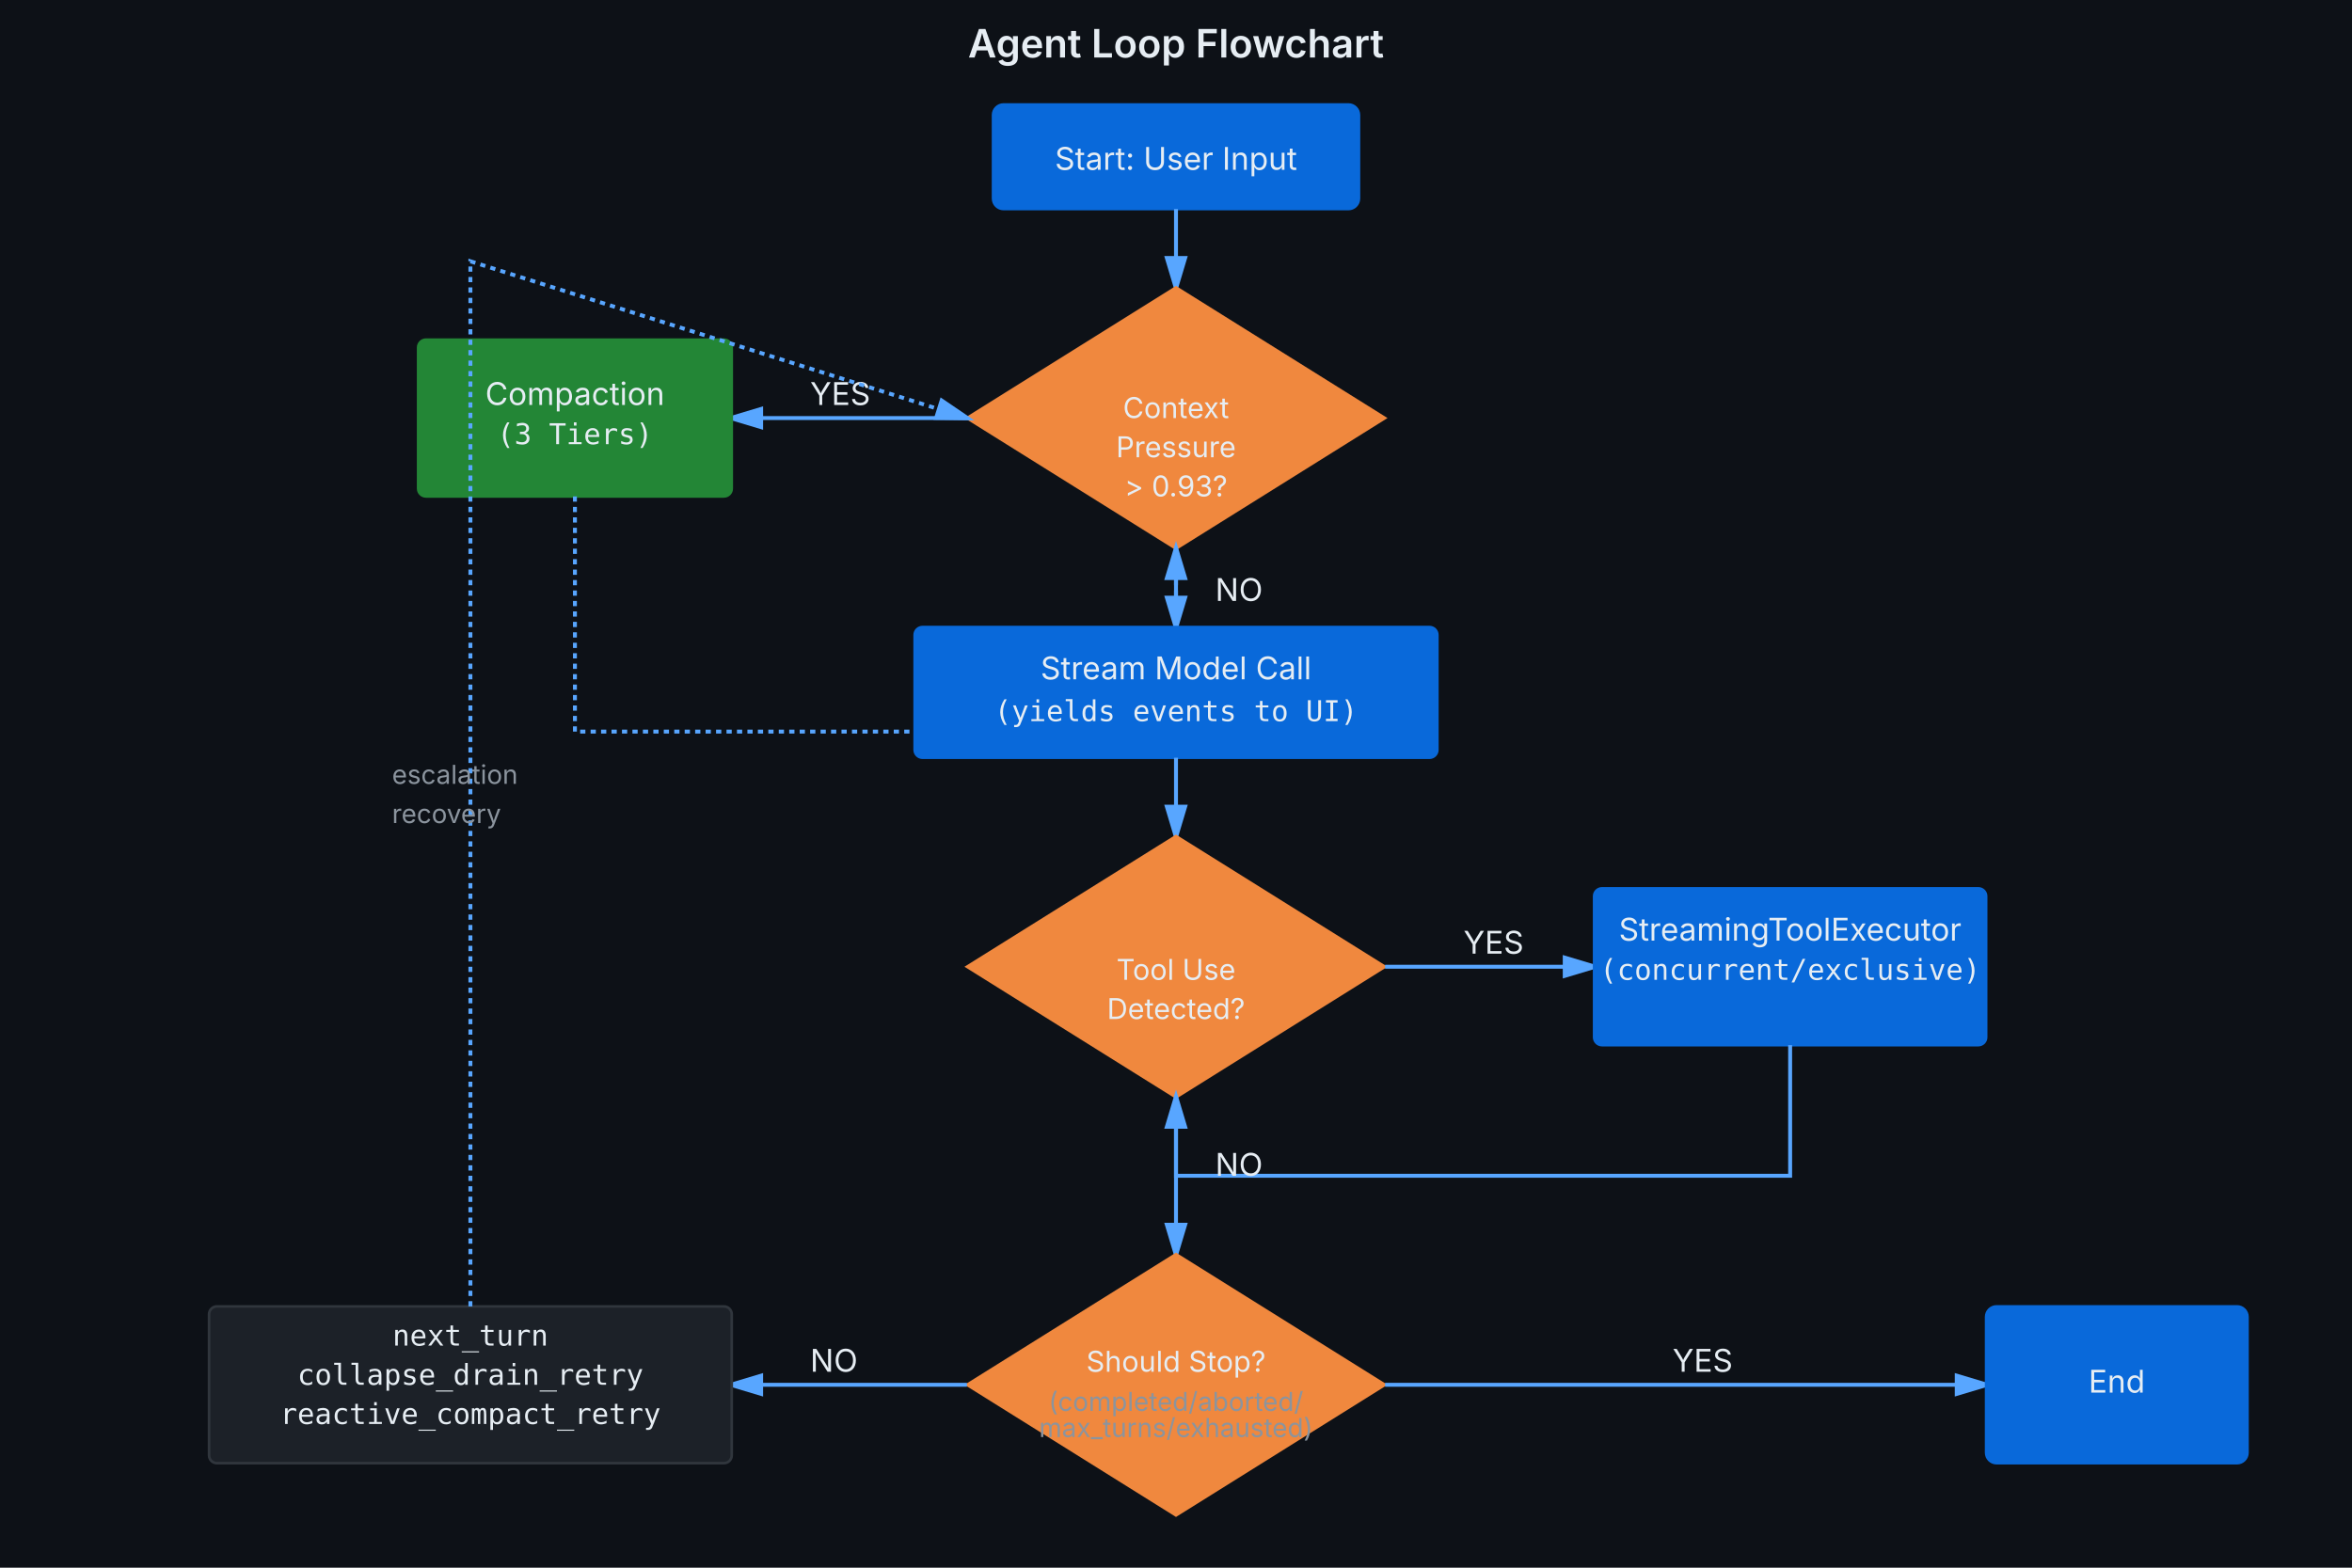
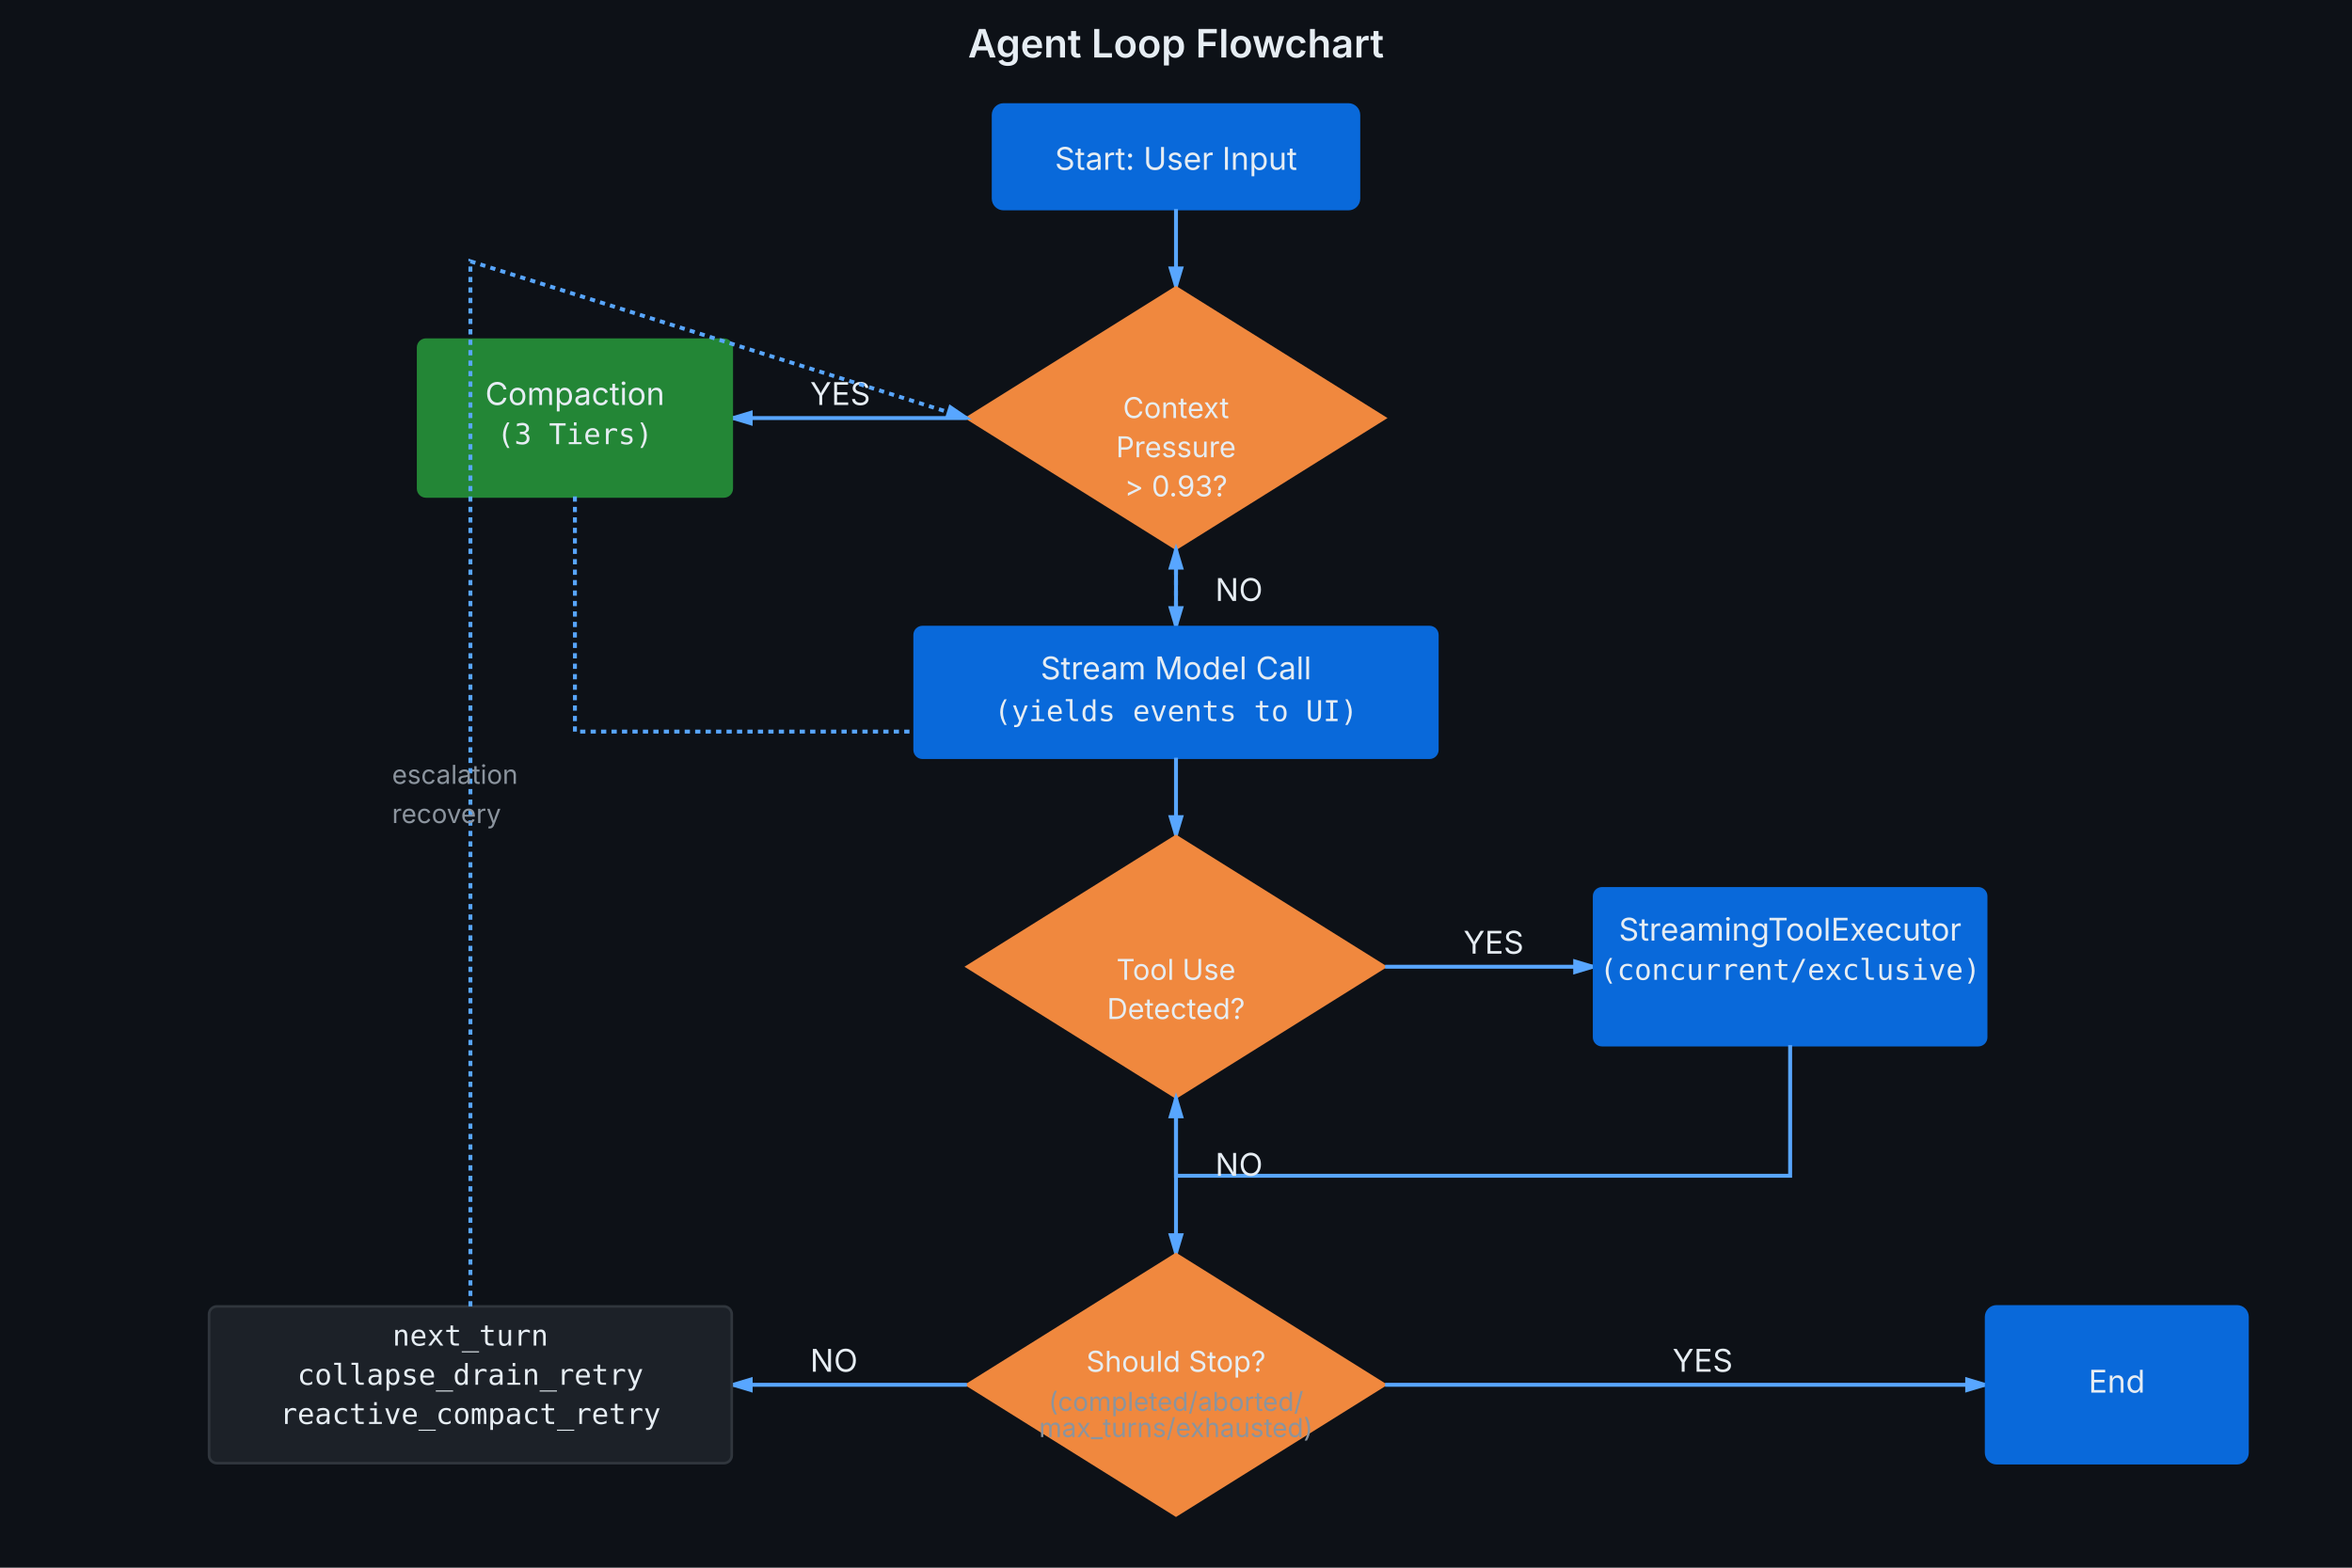
<svg xmlns="http://www.w3.org/2000/svg" viewBox="0 0 900 600" width="900" height="600">
  <defs>
    <style>
      .bg { fill: #0d1117; }
      .text-primary { fill: #e6edf3; font-family: -apple-system, BlinkMacSystemFont, "Segoe UI", sans-serif; font-size: 12px; }
      .text-code { fill: #e6edf3; font-family: "Monaco", "Menlo", "Ubuntu Mono", monospace; font-size: 11px; }
      .text-title { fill: #e6edf3; font-family: -apple-system, BlinkMacSystemFont, "Segoe UI", sans-serif; font-size: 15px; font-weight: 600; }
      .text-decision { fill: #e6edf3; font-family: -apple-system, BlinkMacSystemFont, "Segoe UI", sans-serif; font-size: 11px; }
      .text-small { fill: #8b949e; font-family: -apple-system, BlinkMacSystemFont, "Segoe UI", sans-serif; font-size: 10px; }
      .box { fill: #1c2128; stroke: #30363d; stroke-width: 1; }
      .box-process { fill: #0969da; stroke: #0969da; stroke-width: 1; }
      .diamond { fill: #f0883e; stroke: #f0883e; stroke-width: 1; }
      .box-compact { fill: #238636; stroke: #238636; stroke-width: 1; }
      .line { stroke: #30363d; stroke-width: 1.5; fill: none; }
      .arrow { stroke: #58a6ff; stroke-width: 1.5; fill: none; }
      .arrow-head { fill: #58a6ff; }
    </style>
+     <marker id="arrowhead" markerWidth="10" markerHeight="10" refX="8" refY="3" orient="auto" markerUnits="userSpaceOnUse">
+       <polygon points="0 0, 10 3, 0 6" class="arrow-head" />
+     </marker>
  </defs>
  <rect class="bg" width="900" height="600" />
  <text x="450" y="22" class="text-title" text-anchor="middle">Agent Loop Flowchart</text>
  <rect x="380" y="40" width="140" height="40" class="box-process" rx="4" />
  <text x="450" y="65" class="text-primary" text-anchor="middle">Start: User Input</text>
  <path d="M 450 80 L 450 110" class="arrow" marker-end="url(#arrowhead)" />
  <polygon points="450,110 530,160 450,210 370,160" class="diamond" />
  <text x="450" y="160" class="text-decision" text-anchor="middle">Context</text>
  <text x="450" y="175" class="text-decision" text-anchor="middle">Pressure</text>
  <text x="450" y="190" class="text-decision" text-anchor="middle">&gt; 0.93?</text>
  <path d="M 370 160 L 280 160" class="arrow" marker-end="url(#arrowhead)" />
  <text x="310" y="155" class="text-primary" font-size="10">YES</text>
  <rect x="160" y="130" width="120" height="60" class="box-compact" rx="3" />
  <text x="220" y="155" class="text-primary" text-anchor="middle">Compaction</text>
  <text x="220" y="170" class="text-code" text-anchor="middle">(3 Tiers)</text>
  <path d="M 220 190 L 220 280 L 450 280 L 450 210" class="arrow" marker-end="url(#arrowhead)" stroke-dasharray="2,2" />
  <path d="M 450 210 L 450 240" class="arrow" marker-end="url(#arrowhead)" />
  <text x="465" y="230" class="text-primary" font-size="10">NO</text>
  <rect x="350" y="240" width="200" height="50" class="box-process" rx="3" />
  <text x="450" y="260" class="text-primary" text-anchor="middle">Stream Model Call</text>
  <text x="450" y="276" class="text-code" text-anchor="middle">(yields events to UI)</text>
  <path d="M 450 290 L 450 320" class="arrow" marker-end="url(#arrowhead)" />
  <polygon points="450,320 530,370 450,420 370,370" class="diamond" />
  <text x="450" y="375" class="text-decision" text-anchor="middle">Tool Use</text>
  <text x="450" y="390" class="text-decision" text-anchor="middle">Detected?</text>
  <path d="M 530 370 L 610 370" class="arrow" marker-end="url(#arrowhead)" />
  <text x="560" y="365" class="text-primary" font-size="10">YES</text>
  <rect x="610" y="340" width="150" height="60" class="box-process" rx="3" />
  <text x="685" y="360" class="text-primary" text-anchor="middle">StreamingToolExecutor</text>
  <text x="685" y="375" class="text-code" text-anchor="middle">(concurrent/exclusive)</text>
  <path d="M 685 400 L 685 450 L 450 450 L 450 420" class="arrow" marker-end="url(#arrowhead)" />
  <path d="M 450 420 L 450 480" class="arrow" marker-end="url(#arrowhead)" />
  <text x="465" y="450" class="text-primary" font-size="10">NO</text>
  <polygon points="450,480 530,530 450,580 370,530" class="diamond" />
  <text x="450" y="525" class="text-decision" text-anchor="middle">Should Stop?</text>
  <text x="450" y="540" class="text-small" text-anchor="middle">(completed/aborted/</text>
  <text x="450" y="550" class="text-small" text-anchor="middle">max_turns/exhausted)</text>
  <path d="M 530 530 L 760 530" class="arrow" marker-end="url(#arrowhead)" />
  <text x="640" y="525" class="text-primary" font-size="10">YES</text>
  <rect x="760" y="500" width="100" height="60" class="box-process" rx="4" />
  <text x="810" y="533" class="text-primary" text-anchor="middle">End</text>
  <path d="M 370 530 L 280 530" class="arrow" marker-end="url(#arrowhead)" />
  <text x="310" y="525" class="text-primary" font-size="10">NO</text>
  <rect x="80" y="500" width="200" height="60" class="box" rx="3" />
  <text x="180" y="515" class="text-code" text-anchor="middle">next_turn</text>
  <text x="180" y="530" class="text-code" text-anchor="middle">collapse_drain_retry</text>
  <text x="180" y="545" class="text-code" text-anchor="middle">reactive_compact_retry</text>
  <path d="M 180 500 L 180 100 L 370 160" class="arrow" marker-end="url(#arrowhead)" stroke-dasharray="2,2" />
  <text x="150" y="300" class="text-small">escalation</text>
  <text x="150" y="315" class="text-small">recovery</text>
-   <defs>
-     <marker id="arrowhead" markerWidth="10" markerHeight="10" refX="8" refY="3" orient="auto">
-       <polygon points="0 0, 10 3, 0 6" class="arrow-head" />
-     </marker>
-   </defs>
</svg>
